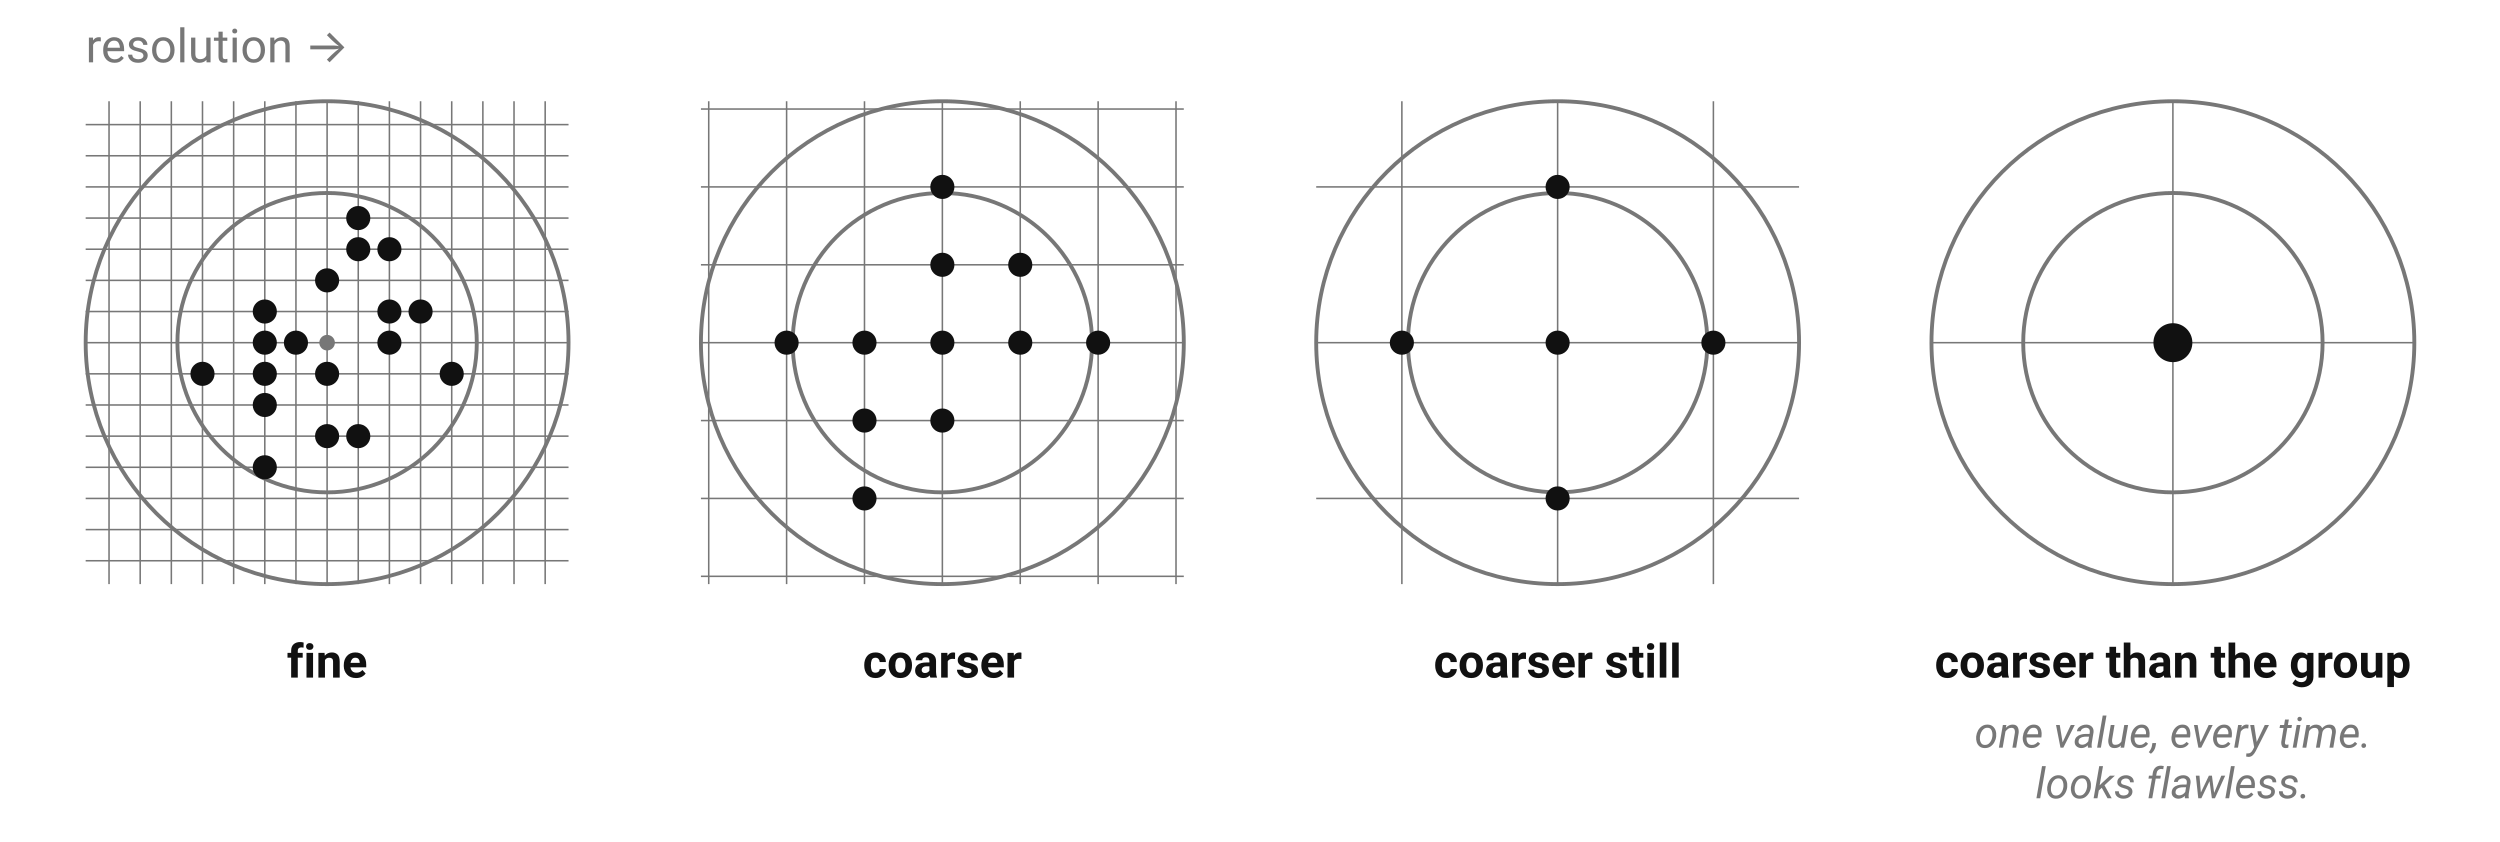
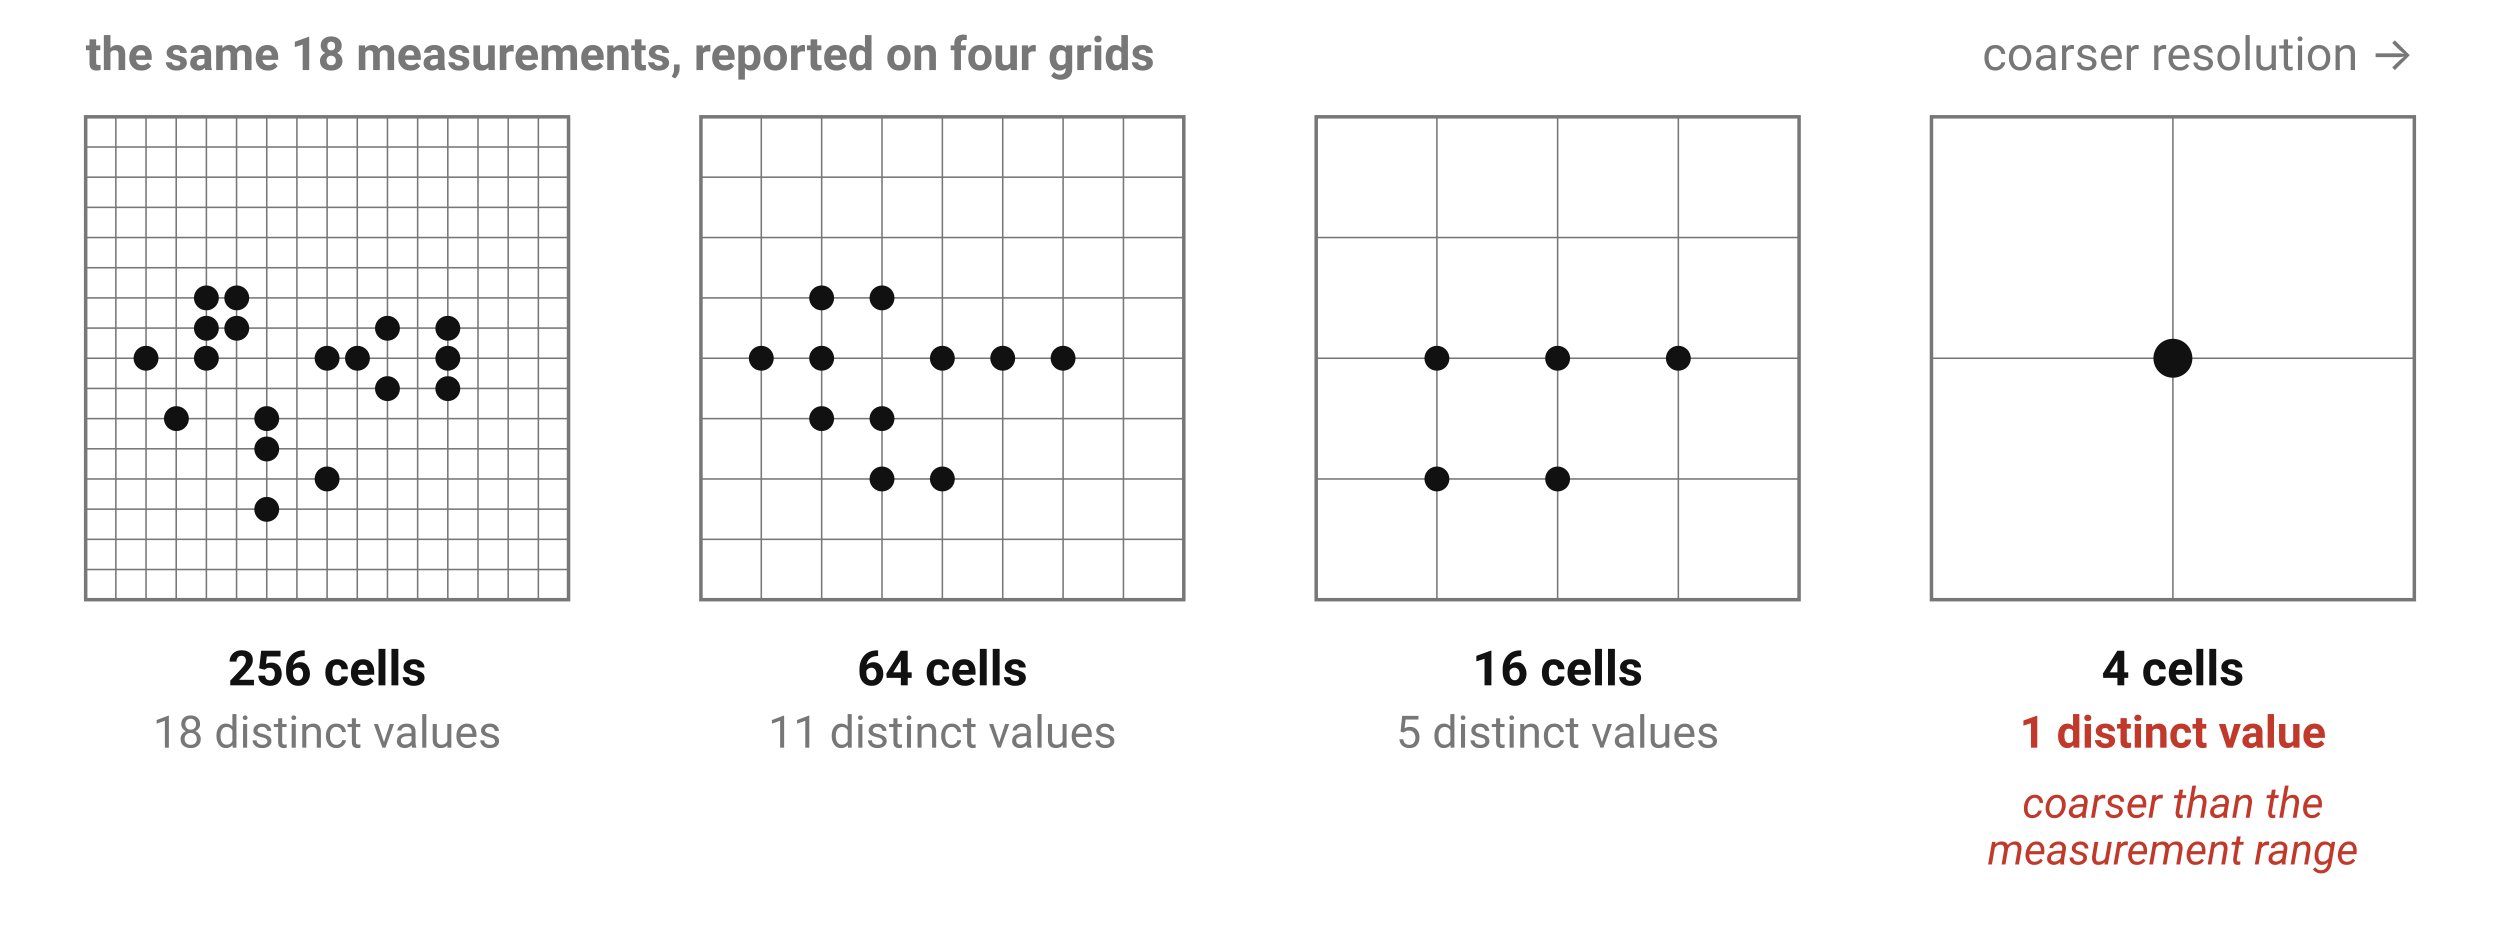
- <svg xmlns="http://www.w3.org/2000/svg" width="642" height="216" viewBox="0 0 642 216" role="img">
-   <circle cx="84" cy="88" r="62" fill="none" stroke="#777" stroke-width="1" />
-   <circle cx="84" cy="88" r="38.44" fill="none" stroke="#777" stroke-width="1" />
-   <circle cx="84" cy="88" r="2" fill="#777" />
-   <line x1="28" y1="26" x2="28" y2="150" stroke="#777" stroke-width="0.4" />
-   <line x1="22" y1="32" x2="146" y2="32" stroke="#777" stroke-width="0.4" />
-   <line x1="36" y1="26" x2="36" y2="150" stroke="#777" stroke-width="0.4" />
-   <line x1="22" y1="40" x2="146" y2="40" stroke="#777" stroke-width="0.4" />
-   <line x1="44" y1="26" x2="44" y2="150" stroke="#777" stroke-width="0.4" />
-   <line x1="22" y1="48" x2="146" y2="48" stroke="#777" stroke-width="0.4" />
-   <line x1="52" y1="26" x2="52" y2="150" stroke="#777" stroke-width="0.4" />
-   <line x1="22" y1="56" x2="146" y2="56" stroke="#777" stroke-width="0.4" />
-   <line x1="60" y1="26" x2="60" y2="150" stroke="#777" stroke-width="0.4" />
-   <line x1="22" y1="64" x2="146" y2="64" stroke="#777" stroke-width="0.4" />
-   <line x1="68" y1="26" x2="68" y2="150" stroke="#777" stroke-width="0.4" />
-   <line x1="22" y1="72" x2="146" y2="72" stroke="#777" stroke-width="0.4" />
-   <line x1="76" y1="26" x2="76" y2="150" stroke="#777" stroke-width="0.4" />
-   <line x1="22" y1="80" x2="146" y2="80" stroke="#777" stroke-width="0.4" />
-   <line x1="84" y1="26" x2="84" y2="150" stroke="#777" stroke-width="0.4" />
-   <line x1="22" y1="88" x2="146" y2="88" stroke="#777" stroke-width="0.4" />
-   <line x1="92" y1="26" x2="92" y2="150" stroke="#777" stroke-width="0.4" />
-   <line x1="22" y1="96" x2="146" y2="96" stroke="#777" stroke-width="0.4" />
-   <line x1="100" y1="26" x2="100" y2="150" stroke="#777" stroke-width="0.4" />
-   <line x1="22" y1="104" x2="146" y2="104" stroke="#777" stroke-width="0.4" />
-   <line x1="108" y1="26" x2="108" y2="150" stroke="#777" stroke-width="0.4" />
-   <line x1="22" y1="112" x2="146" y2="112" stroke="#777" stroke-width="0.4" />
-   <line x1="116" y1="26" x2="116" y2="150" stroke="#777" stroke-width="0.4" />
-   <line x1="22" y1="120" x2="146" y2="120" stroke="#777" stroke-width="0.4" />
-   <line x1="124" y1="26" x2="124" y2="150" stroke="#777" stroke-width="0.4" />
-   <line x1="22" y1="128" x2="146" y2="128" stroke="#777" stroke-width="0.4" />
-   <line x1="132" y1="26" x2="132" y2="150" stroke="#777" stroke-width="0.4" />
-   <line x1="22" y1="136" x2="146" y2="136" stroke="#777" stroke-width="0.4" />
-   <line x1="140" y1="26" x2="140" y2="150" stroke="#777" stroke-width="0.4" />
-   <line x1="22" y1="144" x2="146" y2="144" stroke="#777" stroke-width="0.4" />
-   <circle cx="68.0" cy="88.0" r="3.1" fill="#111" />
-   <circle cx="84.0" cy="72.0" r="3.1" fill="#111" />
-   <circle cx="92.0" cy="56.0" r="3.1" fill="#111" />
-   <circle cx="68.0" cy="104.0" r="3.1" fill="#111" />
-   <circle cx="52.0" cy="96.0" r="3.1" fill="#111" />
-   <circle cx="92.0" cy="112.0" r="3.1" fill="#111" />
-   <circle cx="84.0" cy="112.0" r="3.1" fill="#111" />
-   <circle cx="108.0" cy="80.0" r="3.1" fill="#111" />
-   <circle cx="84.0" cy="96.0" r="3.1" fill="#111" />
-   <circle cx="68.0" cy="96.0" r="3.1" fill="#111" />
-   <circle cx="68.0" cy="80.0" r="3.1" fill="#111" />
-   <circle cx="92.0" cy="64.0" r="3.1" fill="#111" />
-   <circle cx="100.0" cy="88.0" r="3.1" fill="#111" />
-   <circle cx="76.0" cy="88.0" r="3.1" fill="#111" />
-   <circle cx="100.0" cy="80.0" r="3.1" fill="#111" />
-   <circle cx="116.0" cy="96.0" r="3.1" fill="#111" />
-   <circle cx="100.0" cy="64.0" r="3.1" fill="#111" />
-   <circle cx="68.0" cy="120.0" r="3.1" fill="#111" />
-   <text x="84" y="174" text-anchor="middle" font-family="system-ui, -apple-system, Segoe UI, Roboto, sans-serif" font-size="12" font-weight="600" fill="#111">fine</text>
-   <circle cx="242" cy="88" r="62" fill="none" stroke="#777" stroke-width="1" />
-   <circle cx="242" cy="88" r="38.44" fill="none" stroke="#777" stroke-width="1" />
-   <circle cx="242" cy="88" r="2" fill="#777" />
-   <line x1="182" y1="26" x2="182" y2="150" stroke="#777" stroke-width="0.4" />
-   <line x1="180" y1="28" x2="304" y2="28" stroke="#777" stroke-width="0.4" />
-   <line x1="202" y1="26" x2="202" y2="150" stroke="#777" stroke-width="0.4" />
-   <line x1="180" y1="48" x2="304" y2="48" stroke="#777" stroke-width="0.4" />
-   <line x1="222" y1="26" x2="222" y2="150" stroke="#777" stroke-width="0.4" />
-   <line x1="180" y1="68" x2="304" y2="68" stroke="#777" stroke-width="0.4" />
-   <line x1="242" y1="26" x2="242" y2="150" stroke="#777" stroke-width="0.4" />
-   <line x1="180" y1="88" x2="304" y2="88" stroke="#777" stroke-width="0.4" />
-   <line x1="262" y1="26" x2="262" y2="150" stroke="#777" stroke-width="0.4" />
-   <line x1="180" y1="108" x2="304" y2="108" stroke="#777" stroke-width="0.4" />
-   <line x1="282" y1="26" x2="282" y2="150" stroke="#777" stroke-width="0.4" />
-   <line x1="180" y1="128" x2="304" y2="128" stroke="#777" stroke-width="0.4" />
-   <line x1="302" y1="26" x2="302" y2="150" stroke="#777" stroke-width="0.4" />
-   <line x1="180" y1="148" x2="304" y2="148" stroke="#777" stroke-width="0.4" />
-   <circle cx="222.0" cy="88.0" r="3.1" fill="#111" />
-   <circle cx="242.0" cy="68.0" r="3.1" fill="#111" />
-   <circle cx="242.0" cy="48.0" r="3.1" fill="#111" />
-   <circle cx="222.0" cy="108.0" r="3.1" fill="#111" />
-   <circle cx="202.0" cy="88.0" r="3.1" fill="#111" />
-   <circle cx="242.0" cy="108.0" r="3.1" fill="#111" />
-   <circle cx="262.0" cy="88.0" r="3.1" fill="#111" />
-   <circle cx="242.0" cy="88.0" r="3.1" fill="#111" />
-   <circle cx="262.0" cy="68.0" r="3.1" fill="#111" />
-   <circle cx="282.0" cy="88.0" r="3.1" fill="#111" />
-   <circle cx="222.0" cy="128.0" r="3.1" fill="#111" />
-   <text x="242" y="174" text-anchor="middle" font-family="system-ui, -apple-system, Segoe UI, Roboto, sans-serif" font-size="12" font-weight="600" fill="#111">coarser</text>
-   <circle cx="400" cy="88" r="62" fill="none" stroke="#777" stroke-width="1" />
-   <circle cx="400" cy="88" r="38.44" fill="none" stroke="#777" stroke-width="1" />
-   <circle cx="400" cy="88" r="2" fill="#777" />
-   <line x1="360" y1="26" x2="360" y2="150" stroke="#777" stroke-width="0.4" />
-   <line x1="338" y1="48" x2="462" y2="48" stroke="#777" stroke-width="0.4" />
-   <line x1="400" y1="26" x2="400" y2="150" stroke="#777" stroke-width="0.4" />
-   <line x1="338" y1="88" x2="462" y2="88" stroke="#777" stroke-width="0.4" />
-   <line x1="440" y1="26" x2="440" y2="150" stroke="#777" stroke-width="0.4" />
-   <line x1="338" y1="128" x2="462" y2="128" stroke="#777" stroke-width="0.4" />
-   <circle cx="400.0" cy="88.0" r="3.1" fill="#111" />
-   <circle cx="400.0" cy="48.0" r="3.1" fill="#111" />
-   <circle cx="360.0" cy="88.0" r="3.1" fill="#111" />
-   <circle cx="400.0" cy="128.0" r="3.1" fill="#111" />
-   <circle cx="440.0" cy="88.0" r="3.1" fill="#111" />
-   <text x="400" y="174" text-anchor="middle" font-family="system-ui, -apple-system, Segoe UI, Roboto, sans-serif" font-size="12" font-weight="600" fill="#111">coarser still</text>
-   <circle cx="558" cy="88" r="62" fill="none" stroke="#777" stroke-width="1" />
-   <circle cx="558" cy="88" r="38.44" fill="none" stroke="#777" stroke-width="1" />
-   <circle cx="558" cy="88" r="2" fill="#777" />
-   <line x1="558" y1="26" x2="558" y2="150" stroke="#777" stroke-width="0.4" />
-   <line x1="496" y1="88" x2="620" y2="88" stroke="#777" stroke-width="0.4" />
-   <circle cx="558.0" cy="88.0" r="5" fill="#111" />
-   <text x="558" y="174" text-anchor="middle" font-family="system-ui, -apple-system, Segoe UI, Roboto, sans-serif" font-size="12" font-weight="600" fill="#111">coarser than the group</text>
-   <text x="558" y="192" text-anchor="middle" font-family="system-ui, -apple-system, Segoe UI, Roboto, sans-serif" font-size="11" font-weight="400" fill="#777" font-style="italic">one value, every time.</text>
-   <text x="558" y="205" text-anchor="middle" font-family="system-ui, -apple-system, Segoe UI, Roboto, sans-serif" font-size="11" font-weight="400" fill="#777" font-style="italic">looks flawless.</text>
-   <text x="22" y="16" text-anchor="start" font-family="system-ui, -apple-system, Segoe UI, Roboto, sans-serif" font-size="12" font-weight="400" fill="#777">resolution →</text>
+ <svg xmlns="http://www.w3.org/2000/svg" width="642" height="238" viewBox="0 0 642 238" role="img">
+   <rect x="22" y="30" width="124" height="124" fill="none" stroke="#777" stroke-width="0.9" />
+   <line x1="29.75" y1="30" x2="29.75" y2="154" stroke="#777" stroke-width="0.4" />
+   <line x1="22" y1="37.75" x2="146" y2="37.75" stroke="#777" stroke-width="0.4" />
+   <line x1="37.5" y1="30" x2="37.5" y2="154" stroke="#777" stroke-width="0.4" />
+   <line x1="22" y1="45.5" x2="146" y2="45.5" stroke="#777" stroke-width="0.4" />
+   <line x1="45.25" y1="30" x2="45.25" y2="154" stroke="#777" stroke-width="0.4" />
+   <line x1="22" y1="53.25" x2="146" y2="53.25" stroke="#777" stroke-width="0.4" />
+   <line x1="53" y1="30" x2="53" y2="154" stroke="#777" stroke-width="0.4" />
+   <line x1="22" y1="61" x2="146" y2="61" stroke="#777" stroke-width="0.4" />
+   <line x1="60.75" y1="30" x2="60.75" y2="154" stroke="#777" stroke-width="0.4" />
+   <line x1="22" y1="68.75" x2="146" y2="68.75" stroke="#777" stroke-width="0.4" />
+   <line x1="68.5" y1="30" x2="68.5" y2="154" stroke="#777" stroke-width="0.4" />
+   <line x1="22" y1="76.5" x2="146" y2="76.5" stroke="#777" stroke-width="0.4" />
+   <line x1="76.25" y1="30" x2="76.25" y2="154" stroke="#777" stroke-width="0.4" />
+   <line x1="22" y1="84.25" x2="146" y2="84.25" stroke="#777" stroke-width="0.4" />
+   <line x1="84" y1="30" x2="84" y2="154" stroke="#777" stroke-width="0.4" />
+   <line x1="22" y1="92" x2="146" y2="92" stroke="#777" stroke-width="0.4" />
+   <line x1="91.75" y1="30" x2="91.75" y2="154" stroke="#777" stroke-width="0.4" />
+   <line x1="22" y1="99.75" x2="146" y2="99.75" stroke="#777" stroke-width="0.4" />
+   <line x1="99.5" y1="30" x2="99.5" y2="154" stroke="#777" stroke-width="0.4" />
+   <line x1="22" y1="107.5" x2="146" y2="107.5" stroke="#777" stroke-width="0.4" />
+   <line x1="107.25" y1="30" x2="107.25" y2="154" stroke="#777" stroke-width="0.4" />
+   <line x1="22" y1="115.25" x2="146" y2="115.25" stroke="#777" stroke-width="0.4" />
+   <line x1="115" y1="30" x2="115" y2="154" stroke="#777" stroke-width="0.4" />
+   <line x1="22" y1="123" x2="146" y2="123" stroke="#777" stroke-width="0.4" />
+   <line x1="122.75" y1="30" x2="122.75" y2="154" stroke="#777" stroke-width="0.4" />
+   <line x1="22" y1="130.75" x2="146" y2="130.75" stroke="#777" stroke-width="0.4" />
+   <line x1="130.5" y1="30" x2="130.5" y2="154" stroke="#777" stroke-width="0.4" />
+   <line x1="22" y1="138.5" x2="146" y2="138.5" stroke="#777" stroke-width="0.4" />
+   <line x1="138.25" y1="30" x2="138.25" y2="154" stroke="#777" stroke-width="0.4" />
+   <line x1="22" y1="146.25" x2="146" y2="146.25" stroke="#777" stroke-width="0.4" />
+   <circle cx="60.8" cy="84.3" r="3.2" fill="#111" />
+   <circle cx="99.5" cy="84.3" r="3.2" fill="#111" />
+   <circle cx="68.5" cy="107.5" r="3.2" fill="#111" />
+   <circle cx="68.5" cy="115.3" r="3.2" fill="#111" />
+   <circle cx="53.0" cy="76.5" r="3.2" fill="#111" />
+   <circle cx="68.5" cy="130.8" r="3.2" fill="#111" />
+   <circle cx="91.8" cy="92.0" r="3.2" fill="#111" />
+   <circle cx="115.0" cy="99.8" r="3.2" fill="#111" />
+   <circle cx="45.3" cy="107.5" r="3.2" fill="#111" />
+   <circle cx="60.8" cy="76.5" r="3.2" fill="#111" />
+   <circle cx="115.0" cy="84.3" r="3.2" fill="#111" />
+   <circle cx="84.0" cy="92.0" r="3.2" fill="#111" />
+   <circle cx="99.5" cy="99.8" r="3.2" fill="#111" />
+   <circle cx="115.0" cy="92.0" r="3.2" fill="#111" />
+   <circle cx="53.0" cy="92.0" r="3.2" fill="#111" />
+   <circle cx="84.0" cy="123.0" r="3.2" fill="#111" />
+   <circle cx="53.0" cy="84.3" r="3.2" fill="#111" />
+   <circle cx="37.5" cy="92.0" r="3.2" fill="#111" />
+   <text x="84" y="176" text-anchor="middle" font-family="system-ui, -apple-system, Segoe UI, Roboto, sans-serif" font-size="12.5" font-weight="700" fill="#111">256 cells</text>
+   <text x="84" y="192" text-anchor="middle" font-family="system-ui, -apple-system, Segoe UI, Roboto, sans-serif" font-size="11.5" font-weight="400" fill="#777">18 distinct values</text>
+   <rect x="180" y="30" width="124" height="124" fill="none" stroke="#777" stroke-width="0.9" />
+   <line x1="195.5" y1="30" x2="195.5" y2="154" stroke="#777" stroke-width="0.4" />
+   <line x1="180" y1="45.5" x2="304" y2="45.5" stroke="#777" stroke-width="0.4" />
+   <line x1="211" y1="30" x2="211" y2="154" stroke="#777" stroke-width="0.4" />
+   <line x1="180" y1="61" x2="304" y2="61" stroke="#777" stroke-width="0.4" />
+   <line x1="226.5" y1="30" x2="226.5" y2="154" stroke="#777" stroke-width="0.4" />
+   <line x1="180" y1="76.5" x2="304" y2="76.5" stroke="#777" stroke-width="0.4" />
+   <line x1="242" y1="30" x2="242" y2="154" stroke="#777" stroke-width="0.4" />
+   <line x1="180" y1="92" x2="304" y2="92" stroke="#777" stroke-width="0.4" />
+   <line x1="257.5" y1="30" x2="257.5" y2="154" stroke="#777" stroke-width="0.4" />
+   <line x1="180" y1="107.5" x2="304" y2="107.5" stroke="#777" stroke-width="0.4" />
+   <line x1="273" y1="30" x2="273" y2="154" stroke="#777" stroke-width="0.4" />
+   <line x1="180" y1="123" x2="304" y2="123" stroke="#777" stroke-width="0.4" />
+   <line x1="288.5" y1="30" x2="288.5" y2="154" stroke="#777" stroke-width="0.4" />
+   <line x1="180" y1="138.5" x2="304" y2="138.5" stroke="#777" stroke-width="0.4" />
+   <circle cx="211.0" cy="76.5" r="3.2" fill="#111" />
+   <circle cx="257.5" cy="92.0" r="3.2" fill="#111" />
+   <circle cx="226.5" cy="107.5" r="3.2" fill="#111" />
+   <circle cx="226.5" cy="123.0" r="3.2" fill="#111" />
+   <circle cx="242.0" cy="92.0" r="3.2" fill="#111" />
+   <circle cx="273.0" cy="92.0" r="3.2" fill="#111" />
+   <circle cx="211.0" cy="107.5" r="3.2" fill="#111" />
+   <circle cx="226.5" cy="76.5" r="3.2" fill="#111" />
+   <circle cx="211.0" cy="92.0" r="3.2" fill="#111" />
+   <circle cx="242.0" cy="123.0" r="3.2" fill="#111" />
+   <circle cx="195.5" cy="92.0" r="3.2" fill="#111" />
+   <text x="242" y="176" text-anchor="middle" font-family="system-ui, -apple-system, Segoe UI, Roboto, sans-serif" font-size="12.5" font-weight="700" fill="#111">64 cells</text>
+   <text x="242" y="192" text-anchor="middle" font-family="system-ui, -apple-system, Segoe UI, Roboto, sans-serif" font-size="11.5" font-weight="400" fill="#777">11 distinct values</text>
+   <rect x="338" y="30" width="124" height="124" fill="none" stroke="#777" stroke-width="0.9" />
+   <line x1="369" y1="30" x2="369" y2="154" stroke="#777" stroke-width="0.4" />
+   <line x1="338" y1="61" x2="462" y2="61" stroke="#777" stroke-width="0.4" />
+   <line x1="400" y1="30" x2="400" y2="154" stroke="#777" stroke-width="0.4" />
+   <line x1="338" y1="92" x2="462" y2="92" stroke="#777" stroke-width="0.4" />
+   <line x1="431" y1="30" x2="431" y2="154" stroke="#777" stroke-width="0.4" />
+   <line x1="338" y1="123" x2="462" y2="123" stroke="#777" stroke-width="0.4" />
+   <circle cx="369.0" cy="92.0" r="3.2" fill="#111" />
+   <circle cx="400.0" cy="92.0" r="3.2" fill="#111" />
+   <circle cx="400.0" cy="123.0" r="3.2" fill="#111" />
+   <circle cx="369.0" cy="123.0" r="3.2" fill="#111" />
+   <circle cx="431.0" cy="92.0" r="3.2" fill="#111" />
+   <text x="400" y="176" text-anchor="middle" font-family="system-ui, -apple-system, Segoe UI, Roboto, sans-serif" font-size="12.5" font-weight="700" fill="#111">16 cells</text>
+   <text x="400" y="192" text-anchor="middle" font-family="system-ui, -apple-system, Segoe UI, Roboto, sans-serif" font-size="11.5" font-weight="400" fill="#777">5 distinct values</text>
+   <rect x="496" y="30" width="124" height="124" fill="none" stroke="#777" stroke-width="0.9" />
+   <line x1="558" y1="30" x2="558" y2="154" stroke="#777" stroke-width="0.4" />
+   <line x1="496" y1="92" x2="620" y2="92" stroke="#777" stroke-width="0.4" />
+   <circle cx="558.0" cy="92.0" r="5" fill="#111" />
+   <text x="558" y="176" text-anchor="middle" font-family="system-ui, -apple-system, Segoe UI, Roboto, sans-serif" font-size="12.5" font-weight="700" fill="#111">4 cells</text>
+   <text x="558" y="192" text-anchor="middle" font-family="system-ui, -apple-system, Segoe UI, Roboto, sans-serif" font-size="11.5" font-weight="700" fill="#c0392b">1 distinct value</text>
+   <text x="558" y="210" text-anchor="middle" font-family="system-ui, -apple-system, Segoe UI, Roboto, sans-serif" font-size="11" font-weight="400" fill="#c0392b" font-style="italic">coarser than the</text>
+   <text x="558" y="222" text-anchor="middle" font-family="system-ui, -apple-system, Segoe UI, Roboto, sans-serif" font-size="11" font-weight="400" fill="#c0392b" font-style="italic">measurement range</text>
+   <text x="22" y="18" text-anchor="start" font-family="system-ui, -apple-system, Segoe UI, Roboto, sans-serif" font-size="12" font-weight="600" fill="#777">the same 18 measurements, reported on four grids</text>
+   <text x="620" y="18" text-anchor="end" font-family="system-ui, -apple-system, Segoe UI, Roboto, sans-serif" font-size="12" font-weight="400" fill="#777">coarser resolution →</text>
</svg>
